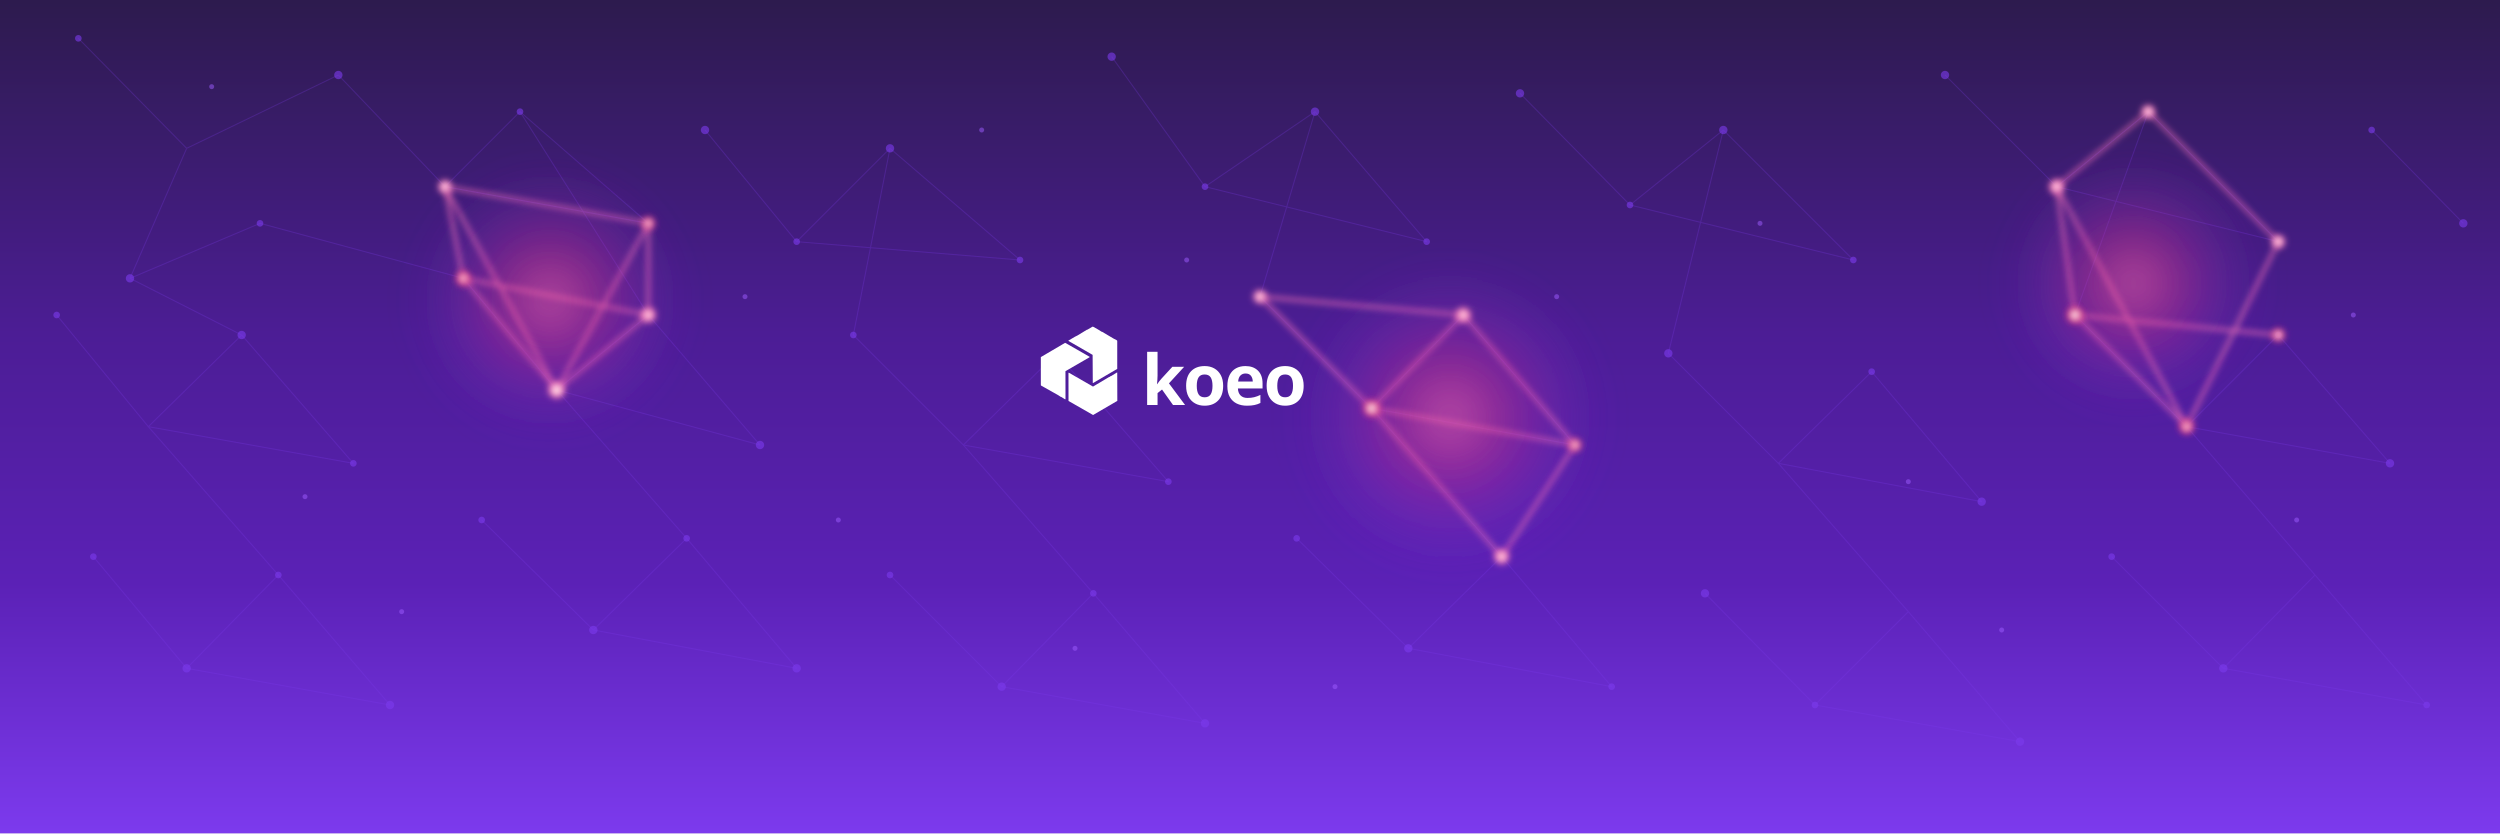
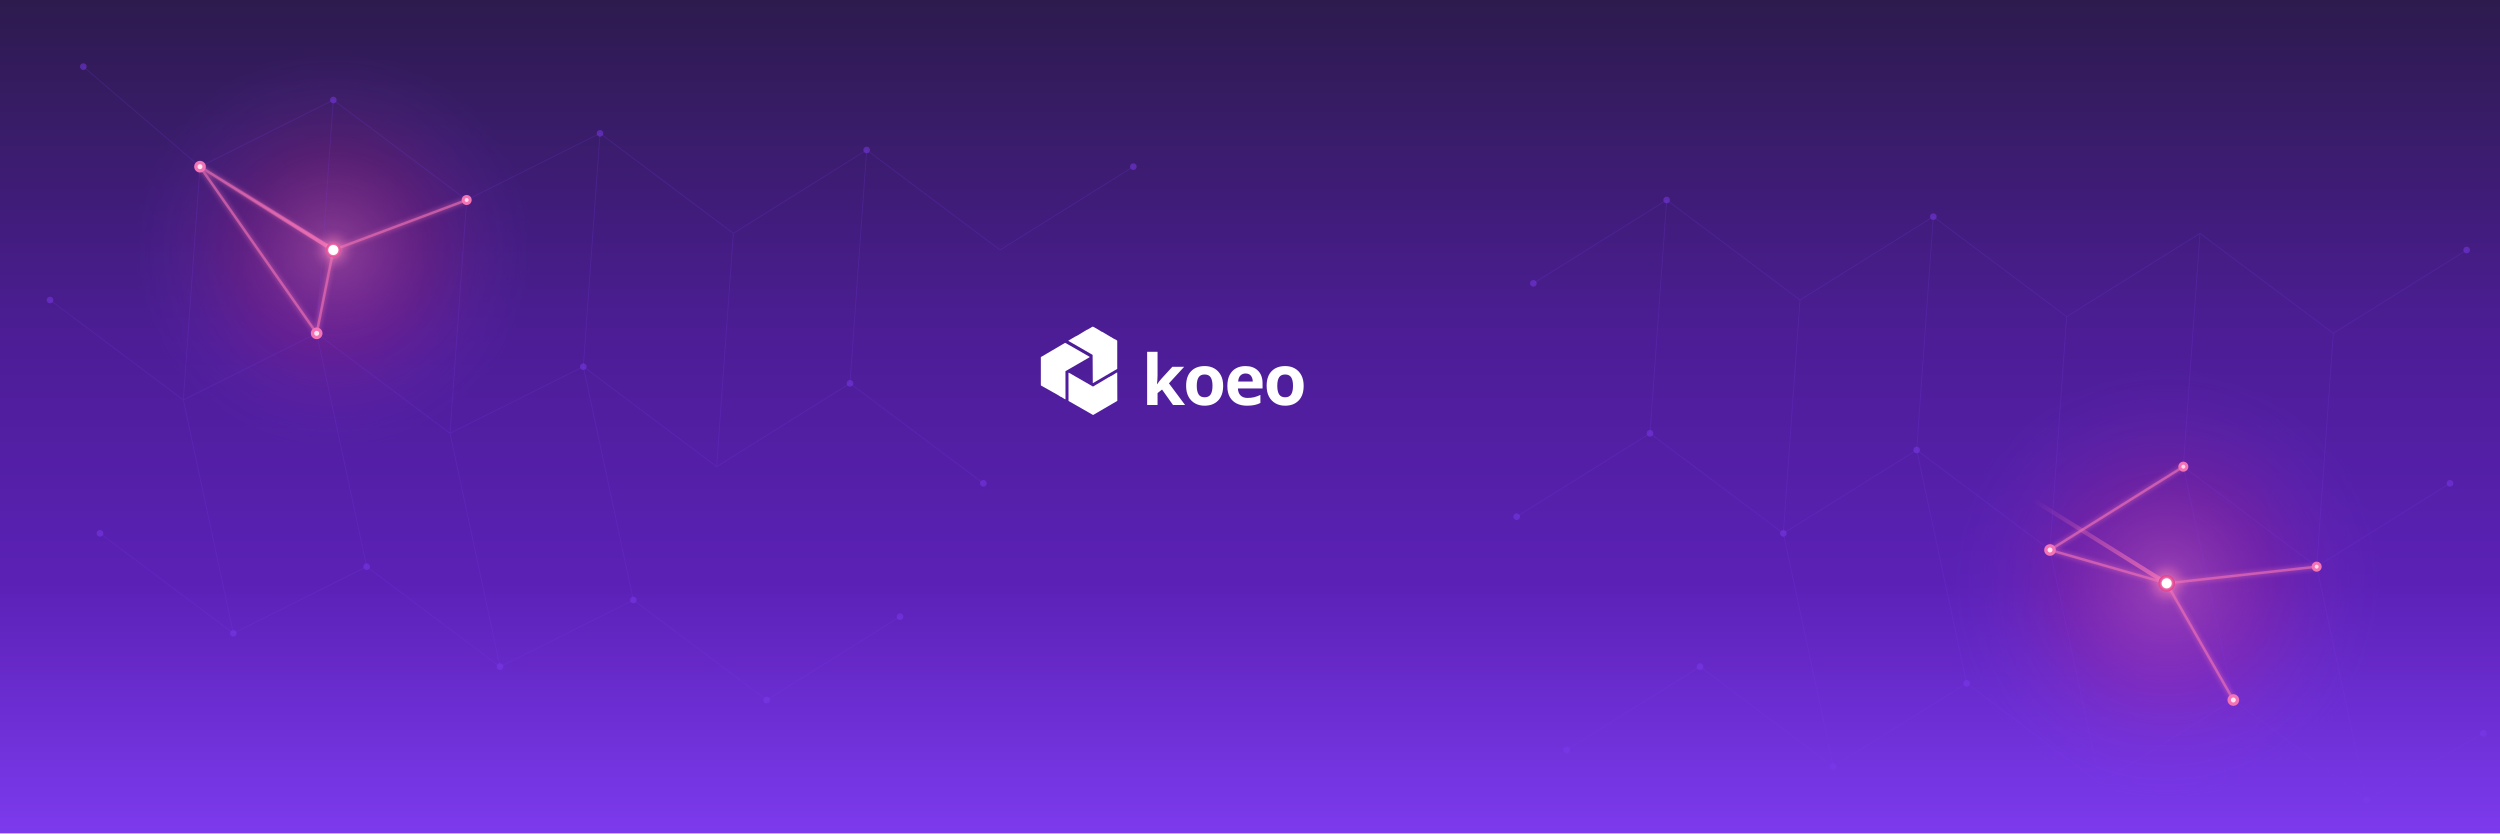
<svg xmlns="http://www.w3.org/2000/svg" width="1500" height="500" viewBox="0 0 1500 500" fill="none">
  <defs>
    <linearGradient id="bg" x1="0%" y1="0%" x2="0%" y2="100%">
      <stop offset="0%" stop-color="#2D1B4E" />
      <stop offset="40%" stop-color="#4C1D95" />
      <stop offset="70%" stop-color="#5B21B6" />
      <stop offset="100%" stop-color="#7C3AED" />
    </linearGradient>
    <filter id="glow" x="-50%" y="-50%" width="200%" height="200%">
-       <feGaussianBlur stdDeviation="2" />
+       <feGaussianBlur stdDeviation="1.5" result="blur" />
+       <feMerge>
+         <feMergeNode in="blur" />
+         <feMergeNode in="SourceGraphic" />
+       </feMerge>
    </filter>
-     <filter id="glowBig" x="-100%" y="-100%" width="300%" height="300%">
-       <feGaussianBlur stdDeviation="12" />
+     <filter id="nodeGlow" x="-100%" y="-100%" width="300%" height="300%">
+       <feGaussianBlur stdDeviation="3" />
    </filter>
-     <radialGradient id="hotspot">
-       <stop offset="0%" stop-color="#F472B6" stop-opacity="0.7" />
-       <stop offset="35%" stop-color="#E02F87" stop-opacity="0.4" />
+     <radialGradient id="hs1" cx="200" cy="150" r="120" gradientUnits="userSpaceOnUse">
+       <stop offset="0%" stop-color="#F472B6" stop-opacity="0.4" />
+       <stop offset="50%" stop-color="#E02F87" stop-opacity="0.15" />
      <stop offset="100%" stop-color="#7C3AED" stop-opacity="0" />
    </radialGradient>
+     <radialGradient id="hs2" cx="1300" cy="350" r="130" gradientUnits="userSpaceOnUse">
+       <stop offset="0%" stop-color="#F472B6" stop-opacity="0.4" />
+       <stop offset="50%" stop-color="#E02F87" stop-opacity="0.15" />
+       <stop offset="100%" stop-color="#7C3AED" stop-opacity="0" />
+     </radialGradient>
+     <linearGradient id="t1" x1="120" y1="100" x2="200" y2="150" gradientUnits="userSpaceOnUse">
+       <stop offset="0%" stop-color="#F472B6" stop-opacity="0" />
+       <stop offset="100%" stop-color="#F472B6" stop-opacity="0.8" />
+     </linearGradient>
+     <linearGradient id="t2" x1="1220" y1="300" x2="1300" y2="350" gradientUnits="userSpaceOnUse">
+       <stop offset="0%" stop-color="#F472B6" stop-opacity="0" />
+       <stop offset="100%" stop-color="#F472B6" stop-opacity="0.8" />
+     </linearGradient>
  </defs>
  <rect width="1500" height="500" fill="url(#bg)" />
-   <g stroke="#7C3AED" stroke-width="0.6" opacity="0.25">
-     <line x1="47" y1="23" x2="112" y2="89" />
-     <line x1="112" y1="89" x2="78" y2="167" />
-     <line x1="78" y1="167" x2="156" y2="134" />
-     <line x1="203" y1="45" x2="267" y2="112" />
-     <line x1="267" y1="112" x2="312" y2="67" />
-     <line x1="312" y1="67" x2="389" y2="134" />
-     <line x1="423" y1="78" x2="478" y2="145" />
-     <line x1="478" y1="145" x2="534" y2="89" />
-     <line x1="534" y1="89" x2="612" y2="156" />
-     <line x1="667" y1="34" x2="723" y2="112" />
-     <line x1="723" y1="112" x2="789" y2="67" />
-     <line x1="789" y1="67" x2="856" y2="145" />
-     <line x1="912" y1="56" x2="978" y2="123" />
-     <line x1="978" y1="123" x2="1034" y2="78" />
-     <line x1="1034" y1="78" x2="1112" y2="156" />
-     <line x1="1167" y1="45" x2="1234" y2="112" />
-     <line x1="1234" y1="112" x2="1289" y2="67" />
-     <line x1="1289" y1="67" x2="1367" y2="145" />
-     <line x1="1423" y1="78" x2="1478" y2="134" />
-     <line x1="34" y1="189" x2="89" y2="256" />
-     <line x1="89" y1="256" x2="145" y2="201" />
-     <line x1="145" y1="201" x2="212" y2="278" />
-     <line x1="278" y1="167" x2="334" y2="234" />
-     <line x1="334" y1="234" x2="389" y2="189" />
-     <line x1="389" y1="189" x2="456" y2="267" />
-     <line x1="512" y1="201" x2="578" y2="267" />
-     <line x1="578" y1="267" x2="634" y2="212" />
-     <line x1="634" y1="212" x2="701" y2="289" />
-     <line x1="756" y1="178" x2="823" y2="245" />
-     <line x1="823" y1="245" x2="878" y2="189" />
-     <line x1="878" y1="189" x2="945" y2="267" />
-     <line x1="1001" y1="212" x2="1067" y2="278" />
-     <line x1="1067" y1="278" x2="1123" y2="223" />
-     <line x1="1123" y1="223" x2="1189" y2="301" />
-     <line x1="1245" y1="189" x2="1312" y2="256" />
-     <line x1="1312" y1="256" x2="1367" y2="201" />
-     <line x1="1367" y1="201" x2="1434" y2="278" />
-     <line x1="56" y1="334" x2="112" y2="401" />
-     <line x1="112" y1="401" x2="167" y2="345" />
-     <line x1="167" y1="345" x2="234" y2="423" />
-     <line x1="289" y1="312" x2="356" y2="378" />
-     <line x1="356" y1="378" x2="412" y2="323" />
-     <line x1="412" y1="323" x2="478" y2="401" />
-     <line x1="534" y1="345" x2="601" y2="412" />
-     <line x1="601" y1="412" x2="656" y2="356" />
-     <line x1="656" y1="356" x2="723" y2="434" />
-     <line x1="778" y1="323" x2="845" y2="389" />
-     <line x1="845" y1="389" x2="901" y2="334" />
-     <line x1="901" y1="334" x2="967" y2="412" />
-     <line x1="1023" y1="356" x2="1089" y2="423" />
-     <line x1="1089" y1="423" x2="1145" y2="367" />
-     <line x1="1145" y1="367" x2="1212" y2="445" />
-     <line x1="1267" y1="334" x2="1334" y2="401" />
-     <line x1="1334" y1="401" x2="1389" y2="345" />
-     <line x1="1389" y1="345" x2="1456" y2="423" />
-     <line x1="112" y1="89" x2="203" y2="45" />
-     <line x1="267" y1="112" x2="389" y2="134" />
-     <line x1="478" y1="145" x2="612" y2="156" />
-     <line x1="723" y1="112" x2="856" y2="145" />
-     <line x1="978" y1="123" x2="1112" y2="156" />
-     <line x1="1234" y1="112" x2="1367" y2="145" />
-     <line x1="89" y1="256" x2="212" y2="278" />
-     <line x1="334" y1="234" x2="456" y2="267" />
-     <line x1="578" y1="267" x2="701" y2="289" />
-     <line x1="823" y1="245" x2="945" y2="267" />
-     <line x1="1067" y1="278" x2="1189" y2="301" />
-     <line x1="1312" y1="256" x2="1434" y2="278" />
-     <line x1="112" y1="401" x2="234" y2="423" />
-     <line x1="356" y1="378" x2="478" y2="401" />
-     <line x1="601" y1="412" x2="723" y2="434" />
-     <line x1="845" y1="389" x2="967" y2="412" />
-     <line x1="1089" y1="423" x2="1212" y2="445" />
-     <line x1="1334" y1="401" x2="1456" y2="423" />
-     <line x1="78" y1="167" x2="145" y2="201" />
-     <line x1="156" y1="134" x2="278" y2="167" />
-     <line x1="312" y1="67" x2="389" y2="189" />
-     <line x1="534" y1="89" x2="512" y2="201" />
-     <line x1="789" y1="67" x2="756" y2="178" />
-     <line x1="1034" y1="78" x2="1001" y2="212" />
-     <line x1="1289" y1="67" x2="1245" y2="189" />
-     <line x1="89" y1="256" x2="167" y2="345" />
-     <line x1="334" y1="234" x2="412" y2="323" />
-     <line x1="578" y1="267" x2="656" y2="356" />
-     <line x1="823" y1="245" x2="901" y2="334" />
-     <line x1="1067" y1="278" x2="1145" y2="367" />
-     <line x1="1312" y1="256" x2="1389" y2="345" />
+   <circle cx="200" cy="150" r="120" fill="url(#hs1)" />
+   <circle cx="1300" cy="350" r="130" fill="url(#hs2)" />
+   <g stroke="#7C3AED" stroke-width="0.5" opacity="0.2">
+     <line x1="50" y1="40" x2="120" y2="100" />
+     <line x1="120" y1="100" x2="200" y2="60" />
+     <line x1="200" y1="60" x2="280" y2="120" />
+     <line x1="280" y1="120" x2="360" y2="80" />
+     <line x1="360" y1="80" x2="440" y2="140" />
+     <line x1="440" y1="140" x2="520" y2="90" />
+     <line x1="520" y1="90" x2="600" y2="150" />
+     <line x1="600" y1="150" x2="680" y2="100" />
+     <line x1="920" y1="170" x2="1000" y2="120" />
+     <line x1="1000" y1="120" x2="1080" y2="180" />
+     <line x1="1080" y1="180" x2="1160" y2="130" />
+     <line x1="1160" y1="130" x2="1240" y2="190" />
+     <line x1="1240" y1="190" x2="1320" y2="140" />
+     <line x1="1320" y1="140" x2="1400" y2="200" />
+     <line x1="1400" y1="200" x2="1480" y2="150" />
+     <line x1="30" y1="180" x2="110" y2="240" />
+     <line x1="110" y1="240" x2="190" y2="200" />
+     <line x1="190" y1="200" x2="270" y2="260" />
+     <line x1="270" y1="260" x2="350" y2="220" />
+     <line x1="350" y1="220" x2="430" y2="280" />
+     <line x1="430" y1="280" x2="510" y2="230" />
+     <line x1="510" y1="230" x2="590" y2="290" />
+     <line x1="910" y1="310" x2="990" y2="260" />
+     <line x1="990" y1="260" x2="1070" y2="320" />
+     <line x1="1070" y1="320" x2="1150" y2="270" />
+     <line x1="1150" y1="270" x2="1230" y2="330" />
+     <line x1="1230" y1="330" x2="1310" y2="280" />
+     <line x1="1310" y1="280" x2="1390" y2="340" />
+     <line x1="1390" y1="340" x2="1470" y2="290" />
+     <line x1="60" y1="320" x2="140" y2="380" />
+     <line x1="140" y1="380" x2="220" y2="340" />
+     <line x1="220" y1="340" x2="300" y2="400" />
+     <line x1="300" y1="400" x2="380" y2="360" />
+     <line x1="380" y1="360" x2="460" y2="420" />
+     <line x1="460" y1="420" x2="540" y2="370" />
+     <line x1="940" y1="450" x2="1020" y2="400" />
+     <line x1="1020" y1="400" x2="1100" y2="460" />
+     <line x1="1100" y1="460" x2="1180" y2="410" />
+     <line x1="1180" y1="410" x2="1260" y2="470" />
+     <line x1="1260" y1="470" x2="1340" y2="420" />
+     <line x1="1340" y1="420" x2="1420" y2="480" />
+     <line x1="1420" y1="480" x2="1490" y2="440" />
+     <line x1="120" y1="100" x2="110" y2="240" />
+     <line x1="200" y1="60" x2="190" y2="200" />
+     <line x1="280" y1="120" x2="270" y2="260" />
+     <line x1="360" y1="80" x2="350" y2="220" />
+     <line x1="440" y1="140" x2="430" y2="280" />
+     <line x1="520" y1="90" x2="510" y2="230" />
+     <line x1="1000" y1="120" x2="990" y2="260" />
+     <line x1="1080" y1="180" x2="1070" y2="320" />
+     <line x1="1160" y1="130" x2="1150" y2="270" />
+     <line x1="1240" y1="190" x2="1230" y2="330" />
+     <line x1="1320" y1="140" x2="1310" y2="280" />
+     <line x1="1400" y1="200" x2="1390" y2="340" />
+     <line x1="110" y1="240" x2="140" y2="380" />
+     <line x1="190" y1="200" x2="220" y2="340" />
+     <line x1="270" y1="260" x2="300" y2="400" />
+     <line x1="350" y1="220" x2="380" y2="360" />
+     <line x1="1070" y1="320" x2="1100" y2="460" />
+     <line x1="1150" y1="270" x2="1180" y2="410" />
+     <line x1="1230" y1="330" x2="1260" y2="470" />
+     <line x1="1310" y1="280" x2="1340" y2="420" />
+     <line x1="1390" y1="340" x2="1420" y2="480" />
  </g>
-   <g stroke="#F472B6" stroke-width="1.8" opacity="0.85" filter="url(#glow)">
-     <line x1="267" y1="112" x2="334" y2="234" />
-     <line x1="334" y1="234" x2="278" y2="167" />
-     <line x1="278" y1="167" x2="267" y2="112" />
-     <line x1="267" y1="112" x2="389" y2="134" />
-     <line x1="389" y1="134" x2="334" y2="234" />
-     <line x1="334" y1="234" x2="389" y2="189" />
-     <line x1="389" y1="189" x2="389" y2="134" />
-     <line x1="278" y1="167" x2="389" y2="189" />
+   <g stroke="#F472B6" stroke-width="1.5" opacity="0.7" filter="url(#glow)">
+     <line x1="120" y1="100" x2="200" y2="150" />
+     <line x1="200" y1="150" x2="280" y2="120" />
+     <line x1="120" y1="100" x2="190" y2="200" />
+     <line x1="200" y1="150" x2="190" y2="200" />
+     <line x1="1230" y1="330" x2="1300" y2="350" />
+     <line x1="1300" y1="350" x2="1340" y2="420" />
+     <line x1="1230" y1="330" x2="1310" y2="280" />
+     <line x1="1300" y1="350" x2="1390" y2="340" />
  </g>
-   <g stroke="#F472B6" stroke-width="1.8" opacity="0.85" filter="url(#glow)">
-     <line x1="823" y1="245" x2="878" y2="189" />
-     <line x1="878" y1="189" x2="945" y2="267" />
-     <line x1="945" y1="267" x2="823" y2="245" />
-     <line x1="756" y1="178" x2="823" y2="245" />
-     <line x1="756" y1="178" x2="878" y2="189" />
-     <line x1="945" y1="267" x2="901" y2="334" />
-     <line x1="901" y1="334" x2="823" y2="245" />
+   <line x1="120" y1="100" x2="200" y2="150" stroke="url(#t1)" stroke-width="2.5" stroke-linecap="round" />
+   <line x1="1220" y1="300" x2="1300" y2="350" stroke="url(#t2)" stroke-width="2.5" stroke-linecap="round" />
+   <g fill="#7C3AED" opacity="0.5">
+     <circle cx="50" cy="40" r="2" />
+     <circle cx="200" cy="60" r="2" />
+     <circle cx="360" cy="80" r="2" />
+     <circle cx="520" cy="90" r="2" />
+     <circle cx="680" cy="100" r="2" />
+     <circle cx="920" cy="170" r="2" />
+     <circle cx="1000" cy="120" r="2" />
+     <circle cx="1160" cy="130" r="2" />
+     <circle cx="1480" cy="150" r="2" />
+     <circle cx="30" cy="180" r="2" />
+     <circle cx="350" cy="220" r="2" />
+     <circle cx="510" cy="230" r="2" />
+     <circle cx="590" cy="290" r="2" />
+     <circle cx="910" cy="310" r="2" />
+     <circle cx="990" cy="260" r="2" />
+     <circle cx="1070" cy="320" r="2" />
+     <circle cx="1150" cy="270" r="2" />
+     <circle cx="1470" cy="290" r="2" />
+     <circle cx="60" cy="320" r="2" />
+     <circle cx="140" cy="380" r="2" />
+     <circle cx="220" cy="340" r="2" />
+     <circle cx="300" cy="400" r="2" />
+     <circle cx="380" cy="360" r="2" />
+     <circle cx="460" cy="420" r="2" />
+     <circle cx="540" cy="370" r="2" />
+     <circle cx="940" cy="450" r="2" />
+     <circle cx="1020" cy="400" r="2" />
+     <circle cx="1100" cy="460" r="2" />
+     <circle cx="1180" cy="410" r="2" />
+     <circle cx="1420" cy="480" r="2" />
+     <circle cx="1490" cy="440" r="2" />
  </g>
-   <g stroke="#F472B6" stroke-width="1.8" opacity="0.85" filter="url(#glow)">
-     <line x1="1234" y1="112" x2="1312" y2="256" />
-     <line x1="1312" y1="256" x2="1245" y2="189" />
-     <line x1="1245" y1="189" x2="1234" y2="112" />
-     <line x1="1289" y1="67" x2="1234" y2="112" />
-     <line x1="1289" y1="67" x2="1367" y2="145" />
-     <line x1="1367" y1="145" x2="1312" y2="256" />
-     <line x1="1245" y1="189" x2="1367" y2="201" />
+   <g filter="url(#nodeGlow)">
+     <circle cx="200" cy="150" r="8" fill="#F472B6" opacity="0.5" />
+     <circle cx="1300" cy="350" r="9" fill="#F472B6" opacity="0.5" />
  </g>
-   <g fill="#7C3AED" opacity="0.6">
-     <circle cx="47" cy="23" r="2" />
-     <circle cx="78" cy="167" r="2.5" />
-     <circle cx="156" cy="134" r="2" />
-     <circle cx="203" cy="45" r="2.5" />
-     <circle cx="312" cy="67" r="2" />
-     <circle cx="423" cy="78" r="2.5" />
-     <circle cx="478" cy="145" r="2" />
-     <circle cx="534" cy="89" r="2.5" />
-     <circle cx="612" cy="156" r="2" />
-     <circle cx="667" cy="34" r="2.5" />
-     <circle cx="723" cy="112" r="2" />
-     <circle cx="789" cy="67" r="2.5" />
-     <circle cx="856" cy="145" r="2" />
-     <circle cx="912" cy="56" r="2.5" />
-     <circle cx="978" cy="123" r="2" />
-     <circle cx="1034" cy="78" r="2.5" />
-     <circle cx="1112" cy="156" r="2" />
-     <circle cx="1167" cy="45" r="2.5" />
-     <circle cx="1423" cy="78" r="2" />
-     <circle cx="1478" cy="134" r="2.5" />
-     <circle cx="34" cy="189" r="2" />
-     <circle cx="145" cy="201" r="2.5" />
-     <circle cx="212" cy="278" r="2" />
-     <circle cx="456" cy="267" r="2.5" />
-     <circle cx="512" cy="201" r="2" />
-     <circle cx="634" cy="212" r="2.5" />
-     <circle cx="701" cy="289" r="2" />
-     <circle cx="1001" cy="212" r="2.5" />
-     <circle cx="1123" cy="223" r="2" />
-     <circle cx="1189" cy="301" r="2.5" />
-     <circle cx="1367" cy="201" r="2" />
-     <circle cx="1434" cy="278" r="2.5" />
-     <circle cx="56" cy="334" r="2" />
-     <circle cx="112" cy="401" r="2.5" />
-     <circle cx="167" cy="345" r="2" />
-     <circle cx="234" cy="423" r="2.5" />
-     <circle cx="289" cy="312" r="2" />
-     <circle cx="356" cy="378" r="2.5" />
-     <circle cx="412" cy="323" r="2" />
-     <circle cx="478" cy="401" r="2.5" />
-     <circle cx="534" cy="345" r="2" />
-     <circle cx="601" cy="412" r="2.5" />
-     <circle cx="656" cy="356" r="2" />
-     <circle cx="723" cy="434" r="2.5" />
-     <circle cx="778" cy="323" r="2" />
-     <circle cx="845" cy="389" r="2.5" />
-     <circle cx="967" cy="412" r="2" />
-     <circle cx="1023" cy="356" r="2.5" />
-     <circle cx="1089" cy="423" r="2" />
-     <circle cx="1212" cy="445" r="2.5" />
-     <circle cx="1267" cy="334" r="2" />
-     <circle cx="1334" cy="401" r="2.5" />
-     <circle cx="1456" cy="423" r="2" />
-   </g>
-   <g filter="url(#glowBig)">
-     <circle cx="330" cy="180" r="80" fill="url(#hotspot)" />
-     <circle cx="870" cy="250" r="90" fill="url(#hotspot)" />
-     <circle cx="1280" cy="170" r="75" fill="url(#hotspot)" />
+   <g>
+     <circle cx="120" cy="100" r="3.5" fill="#F472B6" />
+     <circle cx="120" cy="100" r="1.5" fill="white" opacity="0.8" />
+     <circle cx="200" cy="150" r="4.5" fill="#E02F87" />
+     <circle cx="200" cy="150" r="2" fill="white" opacity="0.9" />
+     <circle cx="280" cy="120" r="3" fill="#F472B6" />
+     <circle cx="280" cy="120" r="1.2" fill="white" opacity="0.7" />
+     <circle cx="190" cy="200" r="3.5" fill="#F472B6" />
+     <circle cx="190" cy="200" r="1.5" fill="white" opacity="0.8" />
+     <circle cx="1230" cy="330" r="3.5" fill="#F472B6" />
+     <circle cx="1230" cy="330" r="1.5" fill="white" opacity="0.8" />
+     <circle cx="1300" cy="350" r="5" fill="#E02F87" />
+     <circle cx="1300" cy="350" r="2.2" fill="white" opacity="0.9" />
+     <circle cx="1340" cy="420" r="3.5" fill="#F472B6" />
+     <circle cx="1340" cy="420" r="1.5" fill="white" opacity="0.8" />
+     <circle cx="1310" cy="280" r="3" fill="#F472B6" />
+     <circle cx="1310" cy="280" r="1.2" fill="white" opacity="0.7" />
+     <circle cx="1390" cy="340" r="3" fill="#F472B6" />
+     <circle cx="1390" cy="340" r="1.2" fill="white" opacity="0.7" />
  </g>
  <g filter="url(#glow)">
-     <circle cx="267" cy="112" r="4" fill="#F472B6" />
-     <circle cx="267" cy="112" r="2" fill="white" opacity="0.7" />
-     <circle cx="278" cy="167" r="4.5" fill="#E02F87" />
-     <circle cx="278" cy="167" r="2" fill="white" opacity="0.7" />
-     <circle cx="334" cy="234" r="5" fill="#F472B6" />
-     <circle cx="334" cy="234" r="2.5" fill="white" opacity="0.8" />
-     <circle cx="389" cy="134" r="4" fill="#E02F87" />
-     <circle cx="389" cy="134" r="2" fill="white" opacity="0.7" />
-     <circle cx="389" cy="189" r="4.5" fill="#F472B6" />
-     <circle cx="389" cy="189" r="2" fill="white" opacity="0.7" />
-     <circle cx="756" cy="178" r="4" fill="#F472B6" />
-     <circle cx="756" cy="178" r="2" fill="white" opacity="0.7" />
-     <circle cx="823" cy="245" r="5" fill="#E02F87" />
-     <circle cx="823" cy="245" r="2.5" fill="white" opacity="0.8" />
-     <circle cx="878" cy="189" r="4.5" fill="#F472B6" />
-     <circle cx="878" cy="189" r="2" fill="white" opacity="0.7" />
-     <circle cx="945" cy="267" r="4" fill="#E02F87" />
-     <circle cx="945" cy="267" r="2" fill="white" opacity="0.7" />
-     <circle cx="901" cy="334" r="4.5" fill="#F472B6" />
-     <circle cx="901" cy="334" r="2" fill="white" opacity="0.7" />
-     <circle cx="1234" cy="112" r="4.5" fill="#F472B6" />
-     <circle cx="1234" cy="112" r="2" fill="white" opacity="0.7" />
-     <circle cx="1245" cy="189" r="5" fill="#E02F87" />
-     <circle cx="1245" cy="189" r="2.5" fill="white" opacity="0.8" />
-     <circle cx="1289" cy="67" r="4" fill="#F472B6" />
-     <circle cx="1289" cy="67" r="2" fill="white" opacity="0.7" />
-     <circle cx="1312" cy="256" r="4.5" fill="#E02F87" />
-     <circle cx="1312" cy="256" r="2" fill="white" opacity="0.7" />
-     <circle cx="1367" cy="145" r="4" fill="#F472B6" />
-     <circle cx="1367" cy="145" r="2" fill="white" opacity="0.7" />
-     <circle cx="1367" cy="201" r="4" fill="#E02F87" />
-     <circle cx="1367" cy="201" r="2" fill="white" opacity="0.7" />
-   </g>
-   <g fill="#9D5CFF" opacity="0.5">
-     <circle cx="127" cy="52" r="1.5" />
-     <circle cx="183" cy="298" r="1.5" />
-     <circle cx="241" cy="367" r="1.5" />
-     <circle cx="447" cy="178" r="1.5" />
-     <circle cx="503" cy="312" r="1.5" />
-     <circle cx="589" cy="78" r="1.5" />
-     <circle cx="645" cy="389" r="1.5" />
-     <circle cx="712" cy="156" r="1.5" />
-     <circle cx="801" cy="412" r="1.5" />
-     <circle cx="934" cy="178" r="1.5" />
-     <circle cx="1056" cy="134" r="1.5" />
-     <circle cx="1145" cy="289" r="1.5" />
-     <circle cx="1201" cy="378" r="1.5" />
-     <circle cx="1378" cy="312" r="1.5" />
-     <circle cx="1412" cy="189" r="1.5" />
+     <circle cx="200" cy="150" r="3" fill="white" />
+     <circle cx="1300" cy="350" r="3" fill="white" />
  </g>
  <g transform="translate(620, 195)">
    <g transform="scale(0.55)">
      <path d="M35.093 81.065 L34.259 80.880 L30.463 78.472 L29.722 78.287 L27.685 76.898 L8.611 66.157 L8.287 65.926 L8.194 64.815 L8.194 35.000 L34.444 19.583 L35.000 19.583 L37.315 20.880 L61.435 34.722 L61.435 35.093 L60.926 35.417 L35.046 50.370 L35.093 81.065 Z" fill="white" />
      <path d="M65.185 63.287 L64.861 63.241 L64.676 32.593 L38.194 17.315 L38.333 16.991 L45.185 12.917 L48.148 11.435 L58.333 5.231 L59.074 5.046 L64.537 1.806 L65.463 1.991 L70.556 4.861 L74.352 7.269 L75.093 7.454 L87.778 14.954 L90.741 16.435 L91.528 17.222 L91.528 47.870 L65.185 63.287 Z" fill="white" />
      <path d="M65.185 98.194 L38.380 82.870 L38.333 52.083 L39.167 52.269 L65.093 67.176 L82.685 56.713 L83.426 56.528 L84.259 55.787 L85.000 55.602 L91.019 51.898 L91.528 51.852 L91.620 82.778 L65.185 98.194 Z" fill="white" />
    </g>
    <text x="65" y="48" font-family="Outfit, system-ui, sans-serif" font-size="42" font-weight="900" letter-spacing="-0.03em" fill="white">koeo</text>
  </g>
</svg>
